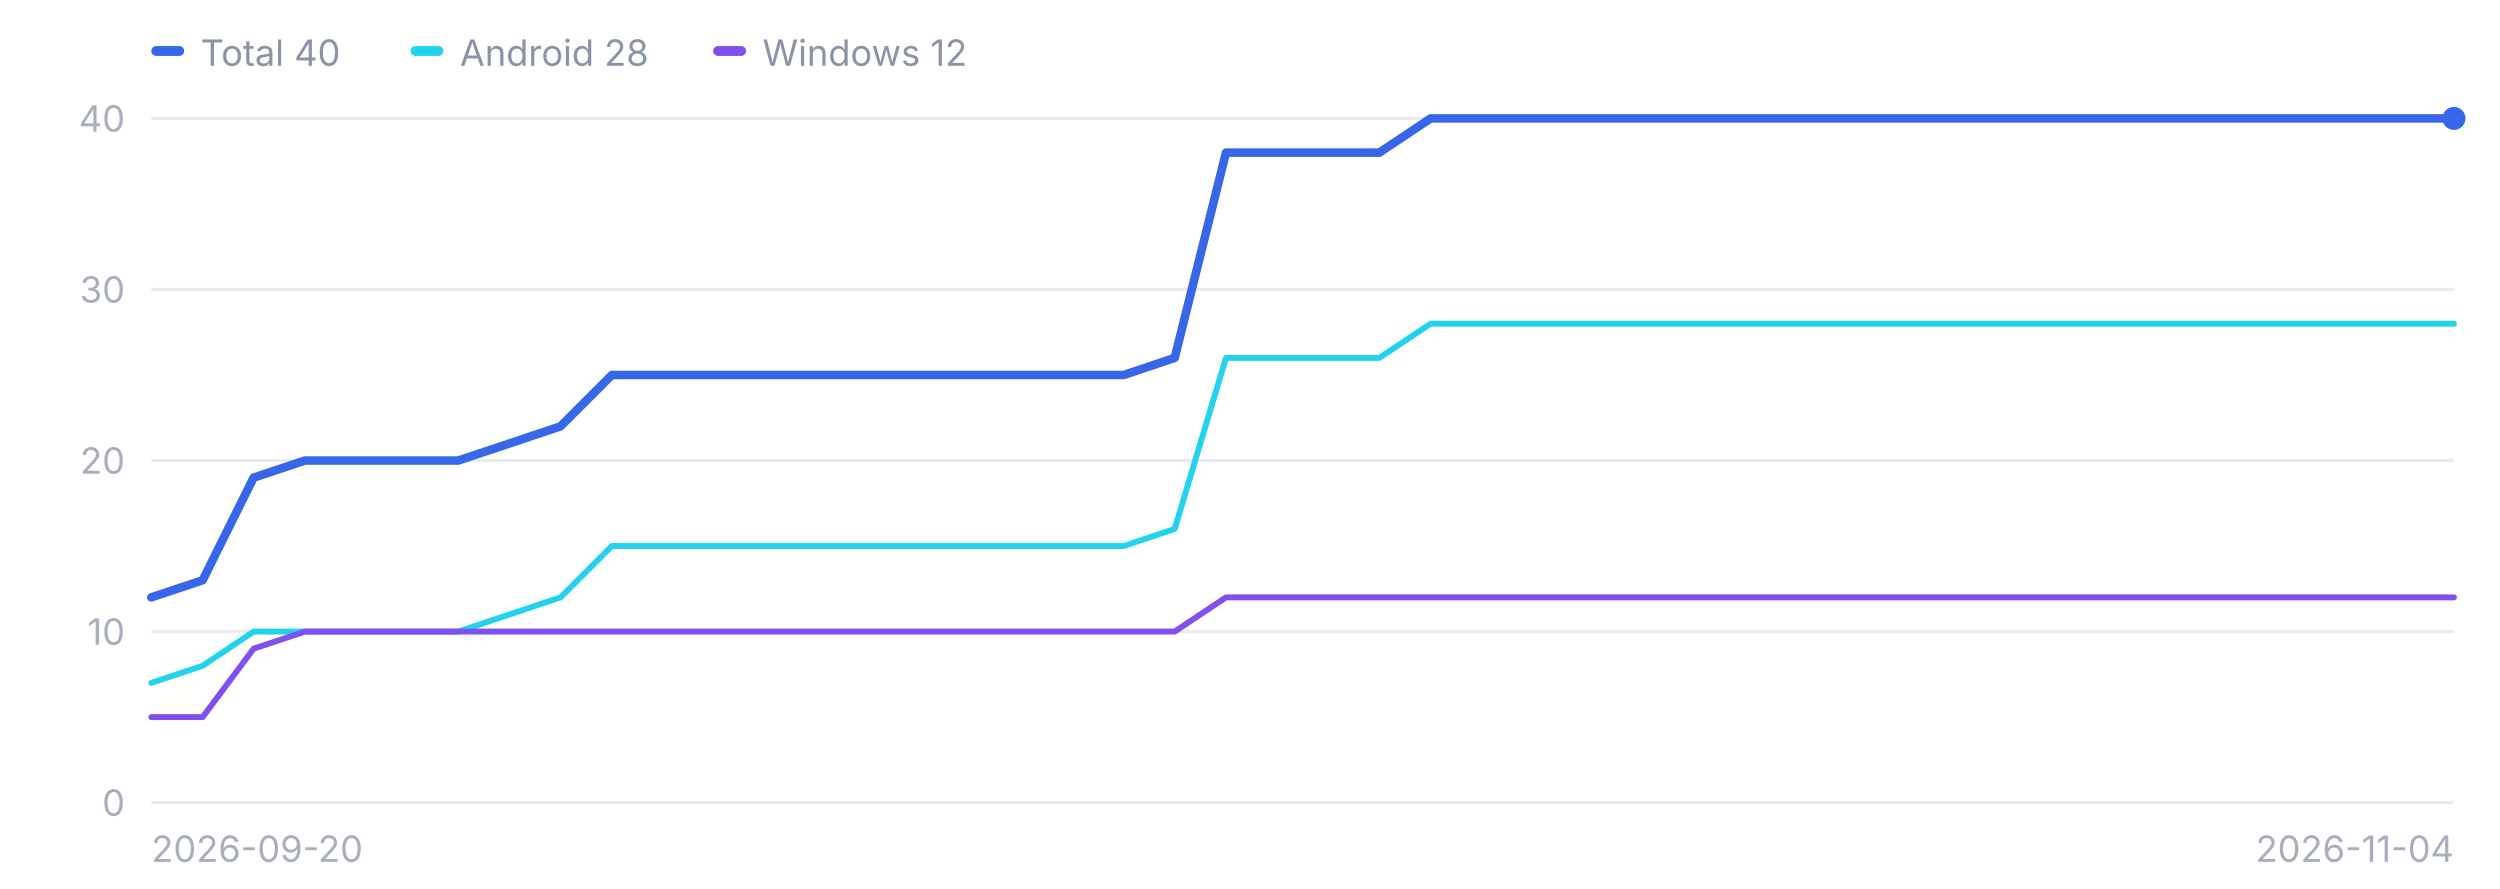
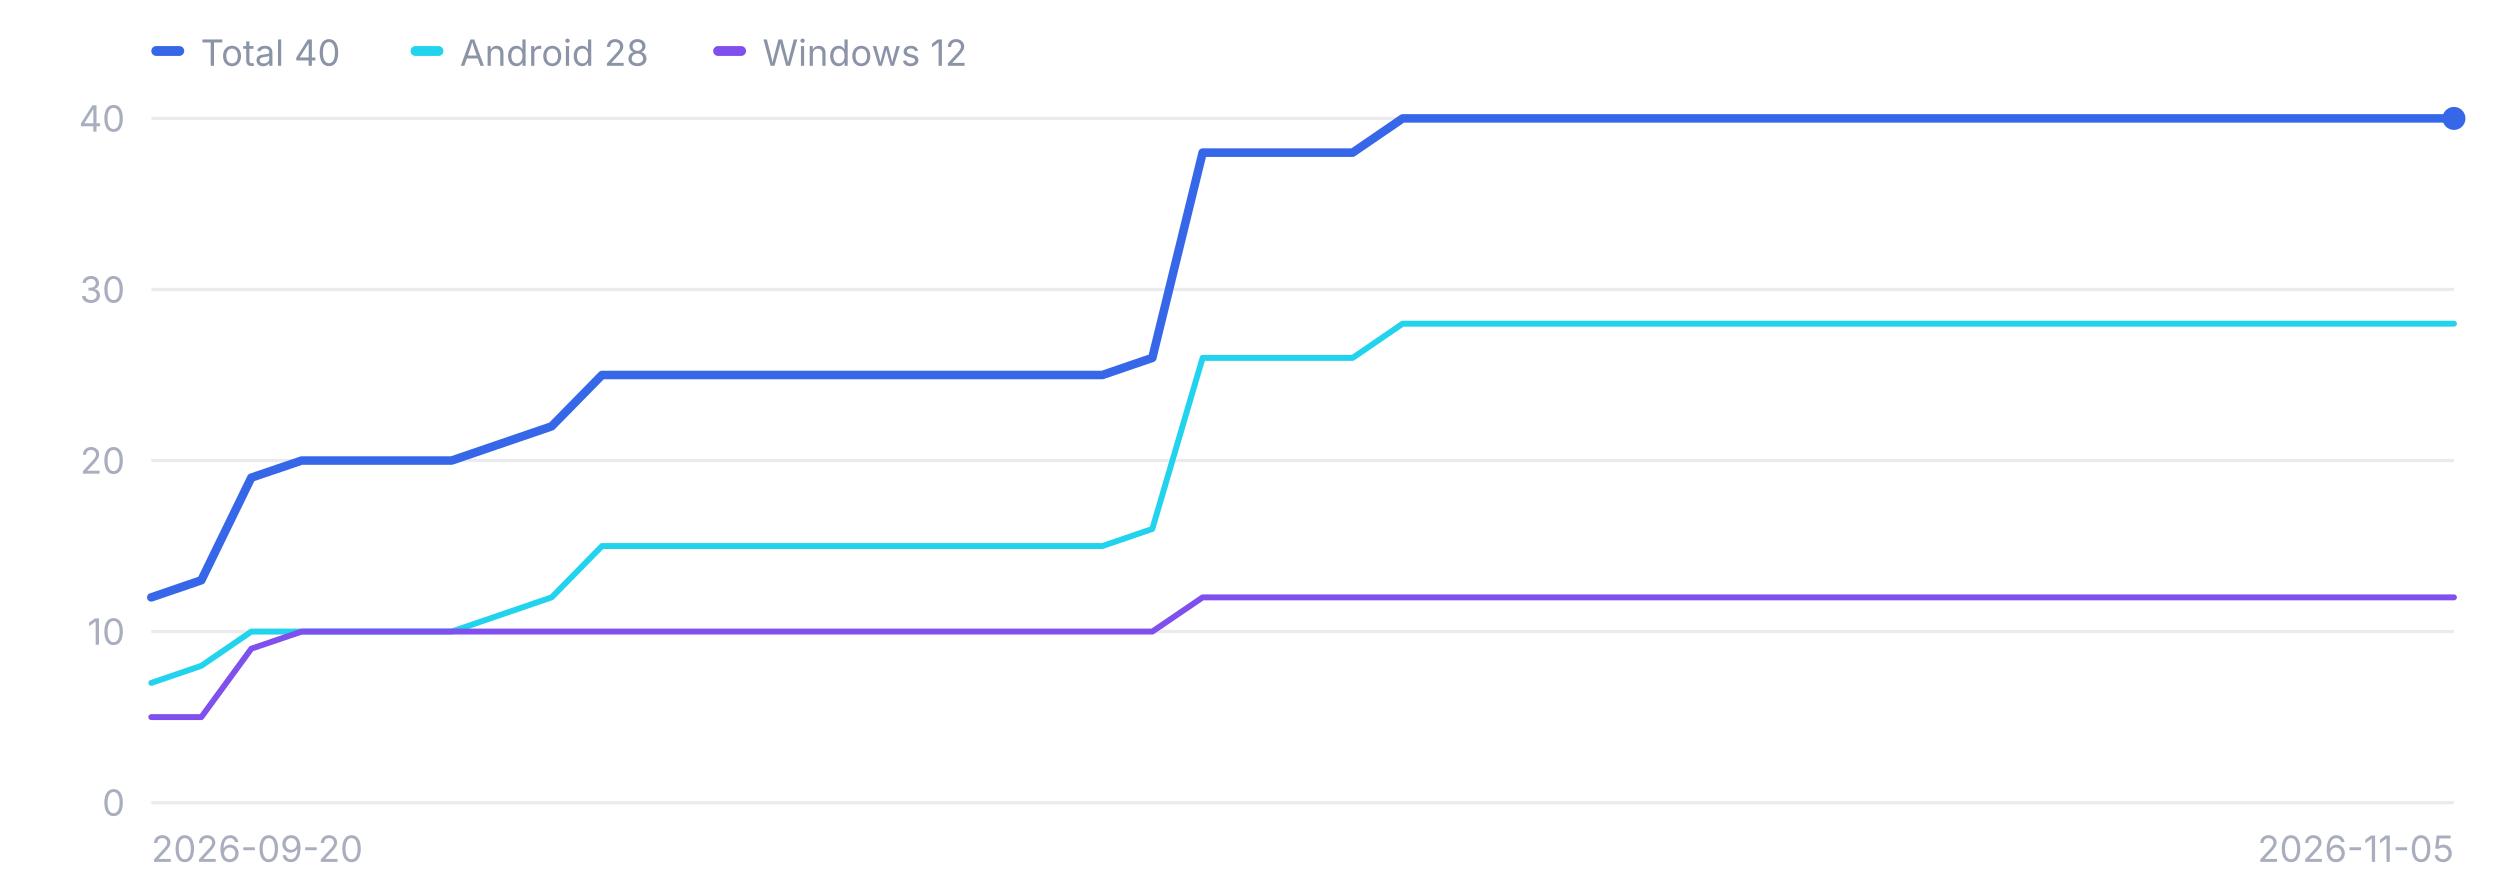
<svg xmlns="http://www.w3.org/2000/svg" width="760" height="270" viewBox="0 0 760 270" role="img" aria-label="CubePilot downloads over time. Latest total 40.">
  <style>text{font-family:system-ui,-apple-system,Segoe UI,sans-serif}</style>
  <line x1="46" y1="244.0" x2="746" y2="244.0" stroke="#8b93a7" stroke-opacity="0.18" stroke-width="1" />
  <text x="38" y="248.0" text-anchor="end" font-size="11" fill="#8b93a7" fill-opacity="0.75">0</text>
  <line x1="46" y1="192.0" x2="746" y2="192.0" stroke="#8b93a7" stroke-opacity="0.18" stroke-width="1" />
  <text x="38" y="196.0" text-anchor="end" font-size="11" fill="#8b93a7" fill-opacity="0.75">10</text>
  <line x1="46" y1="140.0" x2="746" y2="140.0" stroke="#8b93a7" stroke-opacity="0.18" stroke-width="1" />
  <text x="38" y="144.0" text-anchor="end" font-size="11" fill="#8b93a7" fill-opacity="0.75">20</text>
  <line x1="46" y1="88.0" x2="746" y2="88.0" stroke="#8b93a7" stroke-opacity="0.18" stroke-width="1" />
  <text x="38" y="92.0" text-anchor="end" font-size="11" fill="#8b93a7" fill-opacity="0.75">30</text>
  <line x1="46" y1="36.0" x2="746" y2="36.0" stroke="#8b93a7" stroke-opacity="0.18" stroke-width="1" />
  <text x="38" y="40.0" text-anchor="end" font-size="11" fill="#8b93a7" fill-opacity="0.75">40</text>
-   <polyline points="46.0,207.6 61.6,202.4 77.1,192.0 92.7,192.0 108.2,192.0 123.8,192.0 139.3,192.0 154.9,186.8 170.4,181.6 186.0,166.0 201.6,166.0 217.1,166.0 232.7,166.0 248.2,166.0 263.8,166.0 279.3,166.0 294.9,166.0 310.4,166.0 326.0,166.0 341.6,166.0 357.1,160.8 372.7,108.8 388.2,108.8 403.8,108.8 419.3,108.8 434.9,98.4 450.4,98.4 466.0,98.4 481.6,98.4 497.1,98.4 512.7,98.4 528.2,98.4 543.8,98.4 559.3,98.4 574.9,98.4 590.4,98.4 606.0,98.4 621.6,98.4 637.1,98.4 652.7,98.4 668.2,98.4 683.8,98.4 699.3,98.4 714.9,98.4 730.4,98.4 746.0,98.4" fill="none" stroke="#22D3EE" stroke-width="1.8" stroke-linejoin="round" stroke-linecap="round" />
-   <polyline points="46.0,218.0 61.6,218.0 77.1,197.2 92.7,192.0 108.2,192.0 123.8,192.0 139.3,192.0 154.9,192.0 170.4,192.0 186.0,192.0 201.6,192.0 217.1,192.0 232.7,192.0 248.2,192.0 263.8,192.0 279.3,192.0 294.9,192.0 310.4,192.0 326.0,192.0 341.6,192.0 357.1,192.0 372.7,181.6 388.2,181.6 403.8,181.6 419.3,181.6 434.9,181.6 450.4,181.6 466.0,181.6 481.6,181.6 497.1,181.6 512.7,181.6 528.2,181.6 543.8,181.6 559.3,181.6 574.9,181.6 590.4,181.6 606.0,181.6 621.6,181.6 637.1,181.6 652.7,181.6 668.2,181.6 683.8,181.6 699.3,181.6 714.9,181.6 730.4,181.6 746.0,181.6" fill="none" stroke="#7F50EE" stroke-width="1.8" stroke-linejoin="round" stroke-linecap="round" />
-   <polyline points="46.0,181.6 61.6,176.4 77.1,145.2 92.7,140.0 108.2,140.0 123.8,140.0 139.3,140.0 154.9,134.8 170.4,129.6 186.0,114.0 201.6,114.0 217.1,114.0 232.7,114.0 248.2,114.0 263.8,114.0 279.3,114.0 294.9,114.0 310.4,114.0 326.0,114.0 341.6,114.0 357.1,108.8 372.7,46.4 388.2,46.4 403.8,46.4 419.3,46.4 434.9,36.0 450.4,36.0 466.0,36.0 481.6,36.0 497.1,36.0 512.7,36.0 528.2,36.0 543.8,36.0 559.3,36.0 574.9,36.0 590.4,36.0 606.0,36.0 621.6,36.0 637.1,36.0 652.7,36.0 668.2,36.0 683.8,36.0 699.3,36.0 714.9,36.0 730.4,36.0 746.0,36.0" fill="none" stroke="#3767E9" stroke-width="2.6" stroke-linejoin="round" stroke-linecap="round" />
+   <polyline points="46.0,207.6 61.2,202.4 76.4,192.0 91.7,192.0 106.9,192.0 122.1,192.0 137.3,192.0 152.5,186.8 167.7,181.6 183.0,166.0 198.2,166.0 213.4,166.0 228.6,166.0 243.8,166.0 259.0,166.0 274.3,166.0 289.5,166.0 304.7,166.0 319.9,166.0 335.1,166.0 350.3,160.8 365.6,108.8 380.8,108.8 396.0,108.8 411.2,108.8 426.4,98.4 441.7,98.4 456.9,98.4 472.1,98.4 487.3,98.4 502.5,98.4 517.7,98.4 533.0,98.4 548.2,98.4 563.4,98.4 578.6,98.4 593.8,98.4 609.0,98.4 624.3,98.4 639.5,98.4 654.7,98.4 669.9,98.4 685.1,98.4 700.3,98.4 715.6,98.4 730.8,98.4 746.0,98.4" fill="none" stroke="#22D3EE" stroke-width="1.8" stroke-linejoin="round" stroke-linecap="round" />
+   <polyline points="46.0,218.0 61.2,218.0 76.4,197.2 91.7,192.0 106.9,192.0 122.1,192.0 137.3,192.0 152.5,192.0 167.7,192.0 183.0,192.0 198.2,192.0 213.4,192.0 228.6,192.0 243.8,192.0 259.0,192.0 274.3,192.0 289.5,192.0 304.7,192.0 319.9,192.0 335.1,192.0 350.3,192.0 365.6,181.6 380.8,181.6 396.0,181.6 411.2,181.6 426.4,181.6 441.7,181.6 456.9,181.6 472.1,181.6 487.3,181.6 502.5,181.6 517.7,181.6 533.0,181.6 548.2,181.6 563.4,181.6 578.6,181.6 593.8,181.6 609.0,181.6 624.3,181.6 639.5,181.6 654.7,181.6 669.9,181.6 685.1,181.6 700.3,181.6 715.6,181.6 730.8,181.6 746.0,181.6" fill="none" stroke="#7F50EE" stroke-width="1.8" stroke-linejoin="round" stroke-linecap="round" />
+   <polyline points="46.0,181.6 61.2,176.4 76.4,145.2 91.7,140.0 106.9,140.0 122.1,140.0 137.3,140.0 152.5,134.8 167.7,129.6 183.0,114.0 198.2,114.0 213.4,114.0 228.6,114.0 243.8,114.0 259.0,114.0 274.3,114.0 289.5,114.0 304.7,114.0 319.9,114.0 335.1,114.0 350.3,108.8 365.6,46.4 380.8,46.4 396.0,46.4 411.2,46.4 426.4,36.0 441.7,36.0 456.9,36.0 472.1,36.0 487.3,36.0 502.5,36.0 517.7,36.0 533.0,36.0 548.2,36.0 563.4,36.0 578.6,36.0 593.8,36.0 609.0,36.0 624.3,36.0 639.5,36.0 654.7,36.0 669.9,36.0 685.1,36.0 700.3,36.0 715.6,36.0 730.8,36.0 746.0,36.0" fill="none" stroke="#3767E9" stroke-width="2.6" stroke-linejoin="round" stroke-linecap="round" />
  <circle cx="746.0" cy="36.0" r="3.5" fill="#3767E9" />
  <text x="46" y="262" font-size="11" fill="#8b93a7" fill-opacity="0.75">2026-09-20</text>
-   <text x="746" y="262" text-anchor="end" font-size="11" fill="#8b93a7" fill-opacity="0.75">2026-11-04</text>
+   <text x="746" y="262" text-anchor="end" font-size="11" fill="#8b93a7" fill-opacity="0.75">2026-11-05</text>
  <rect x="46" y="14" width="10" height="3" rx="1.5" fill="#3767E9" />
  <text x="61" y="20" font-size="11" fill="#8b93a7">Total 40</text>
  <rect x="124.8" y="14" width="10" height="3" rx="1.5" fill="#22D3EE" />
  <text x="139.8" y="20" font-size="11" fill="#8b93a7">Android 28</text>
  <rect x="216.8" y="14" width="10" height="3" rx="1.5" fill="#7F50EE" />
  <text x="231.8" y="20" font-size="11" fill="#8b93a7">Windows 12</text>
</svg>
